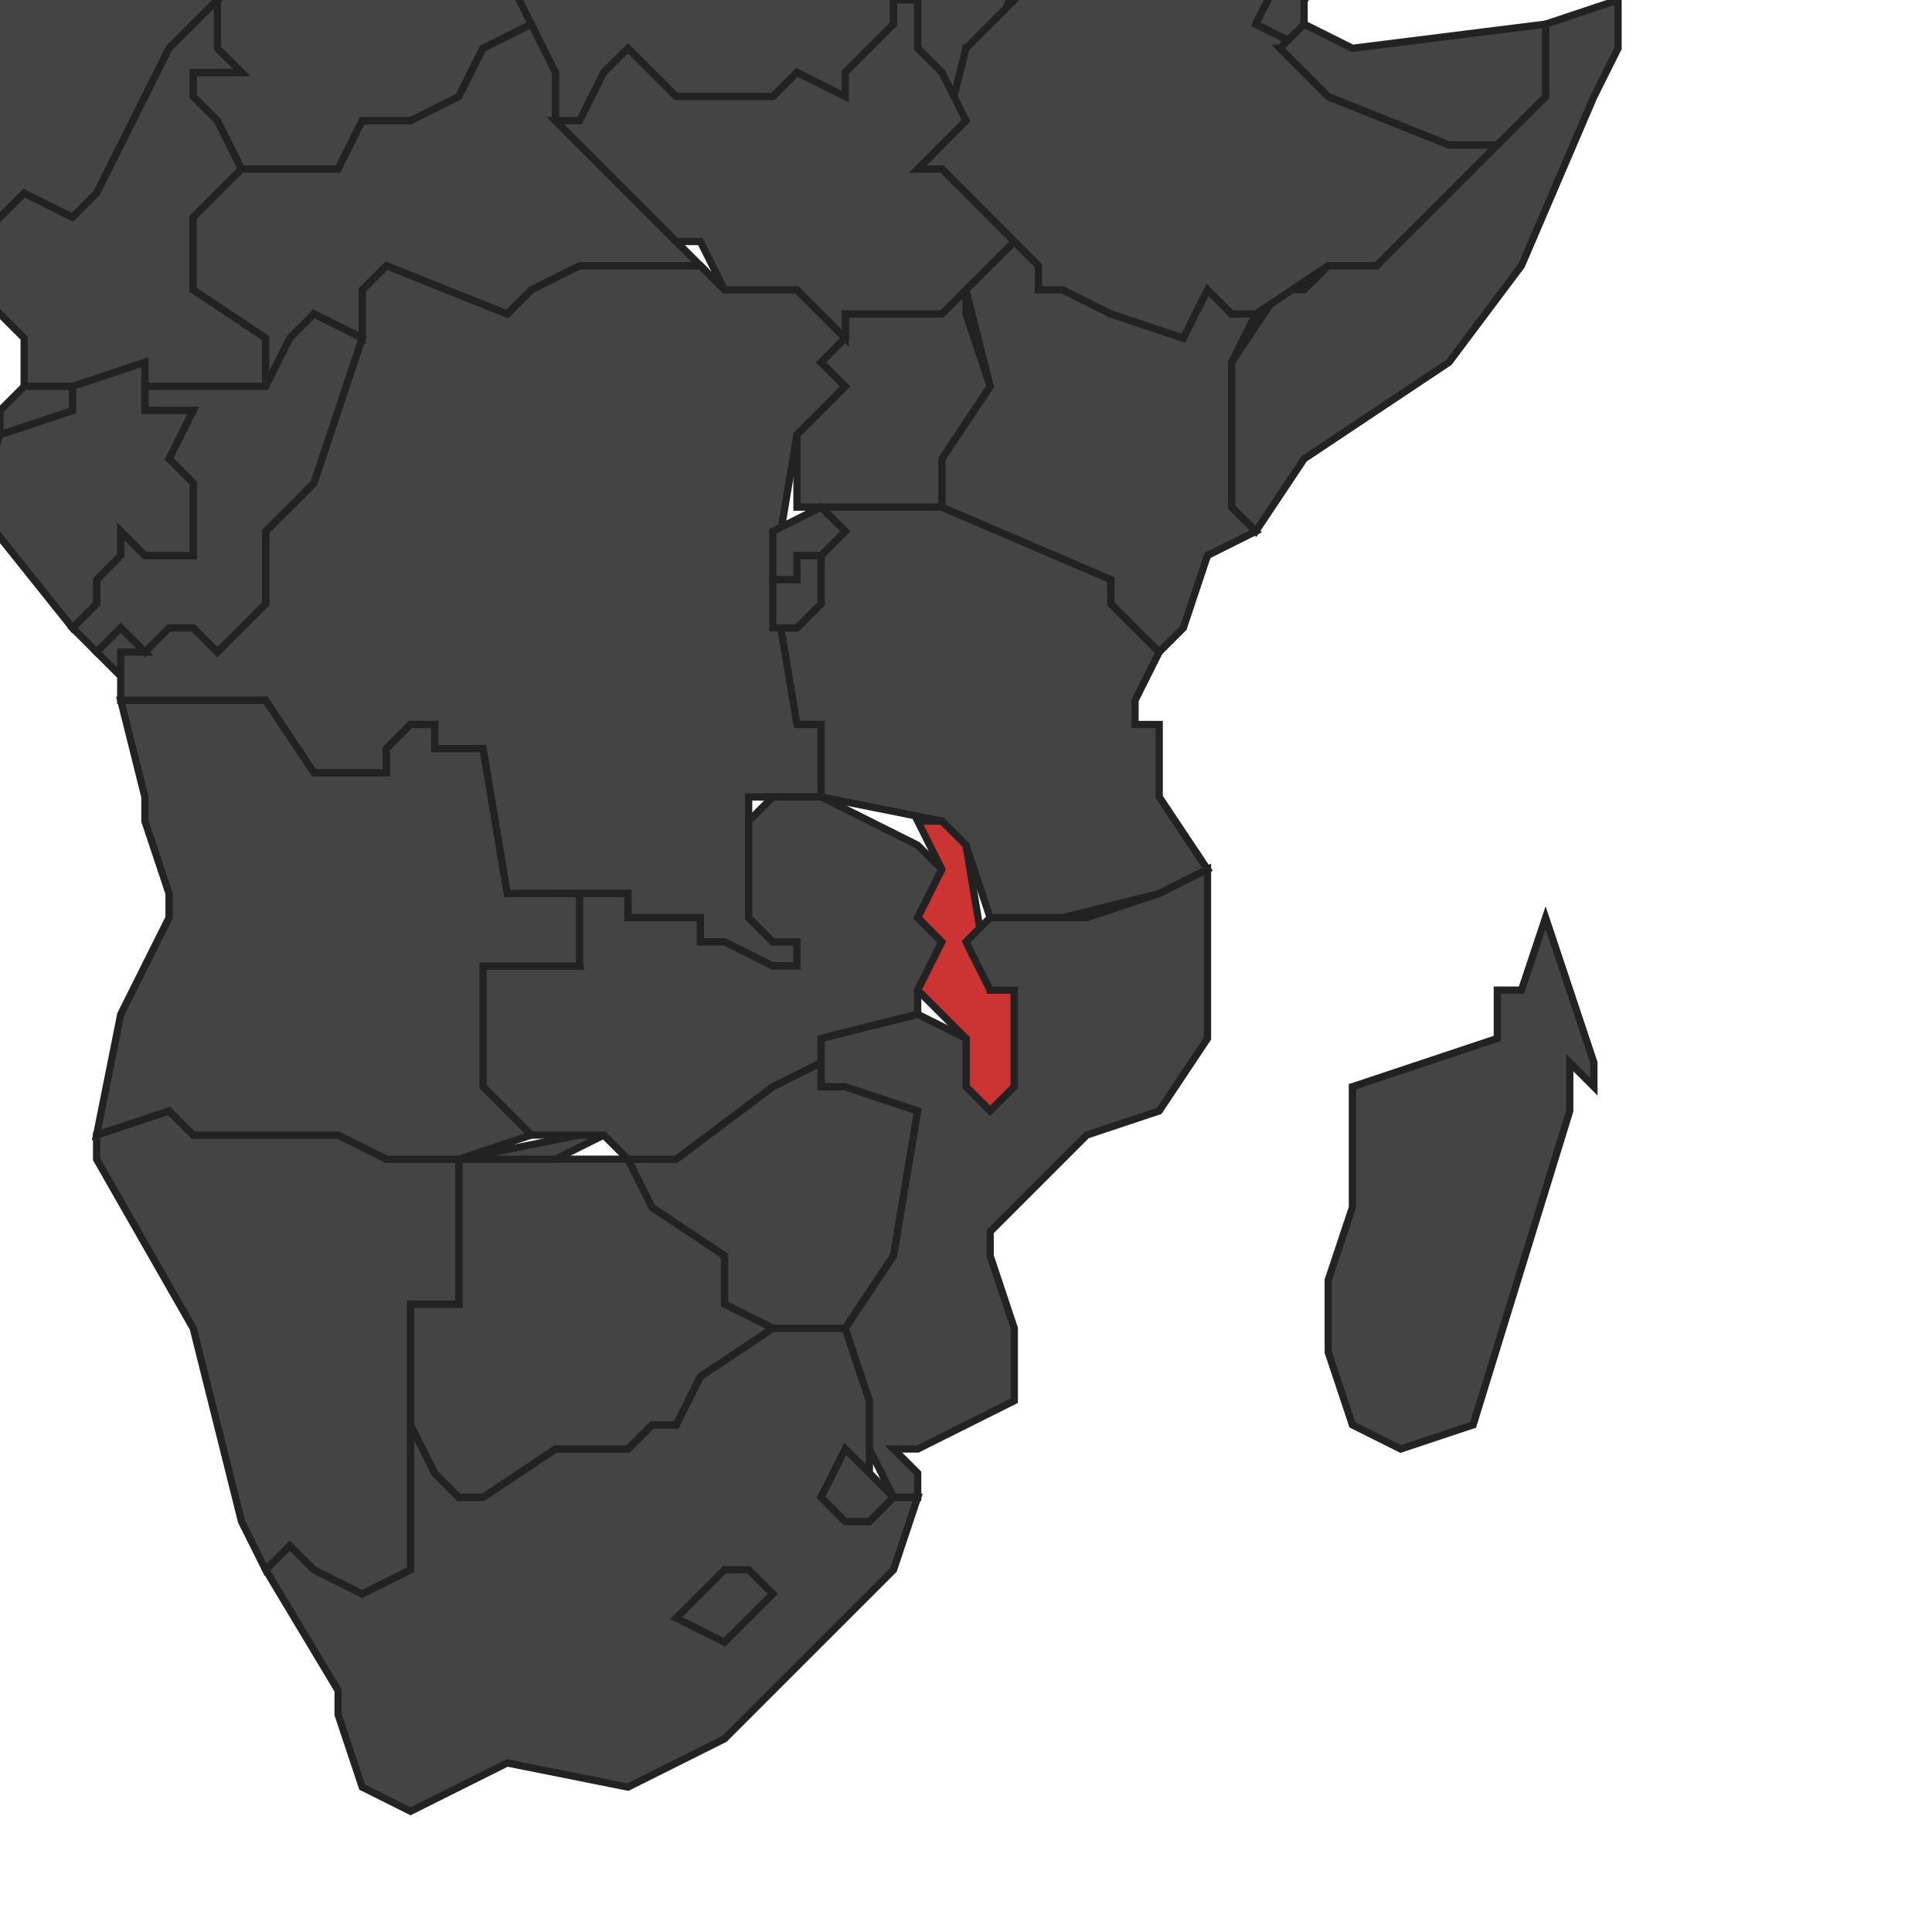
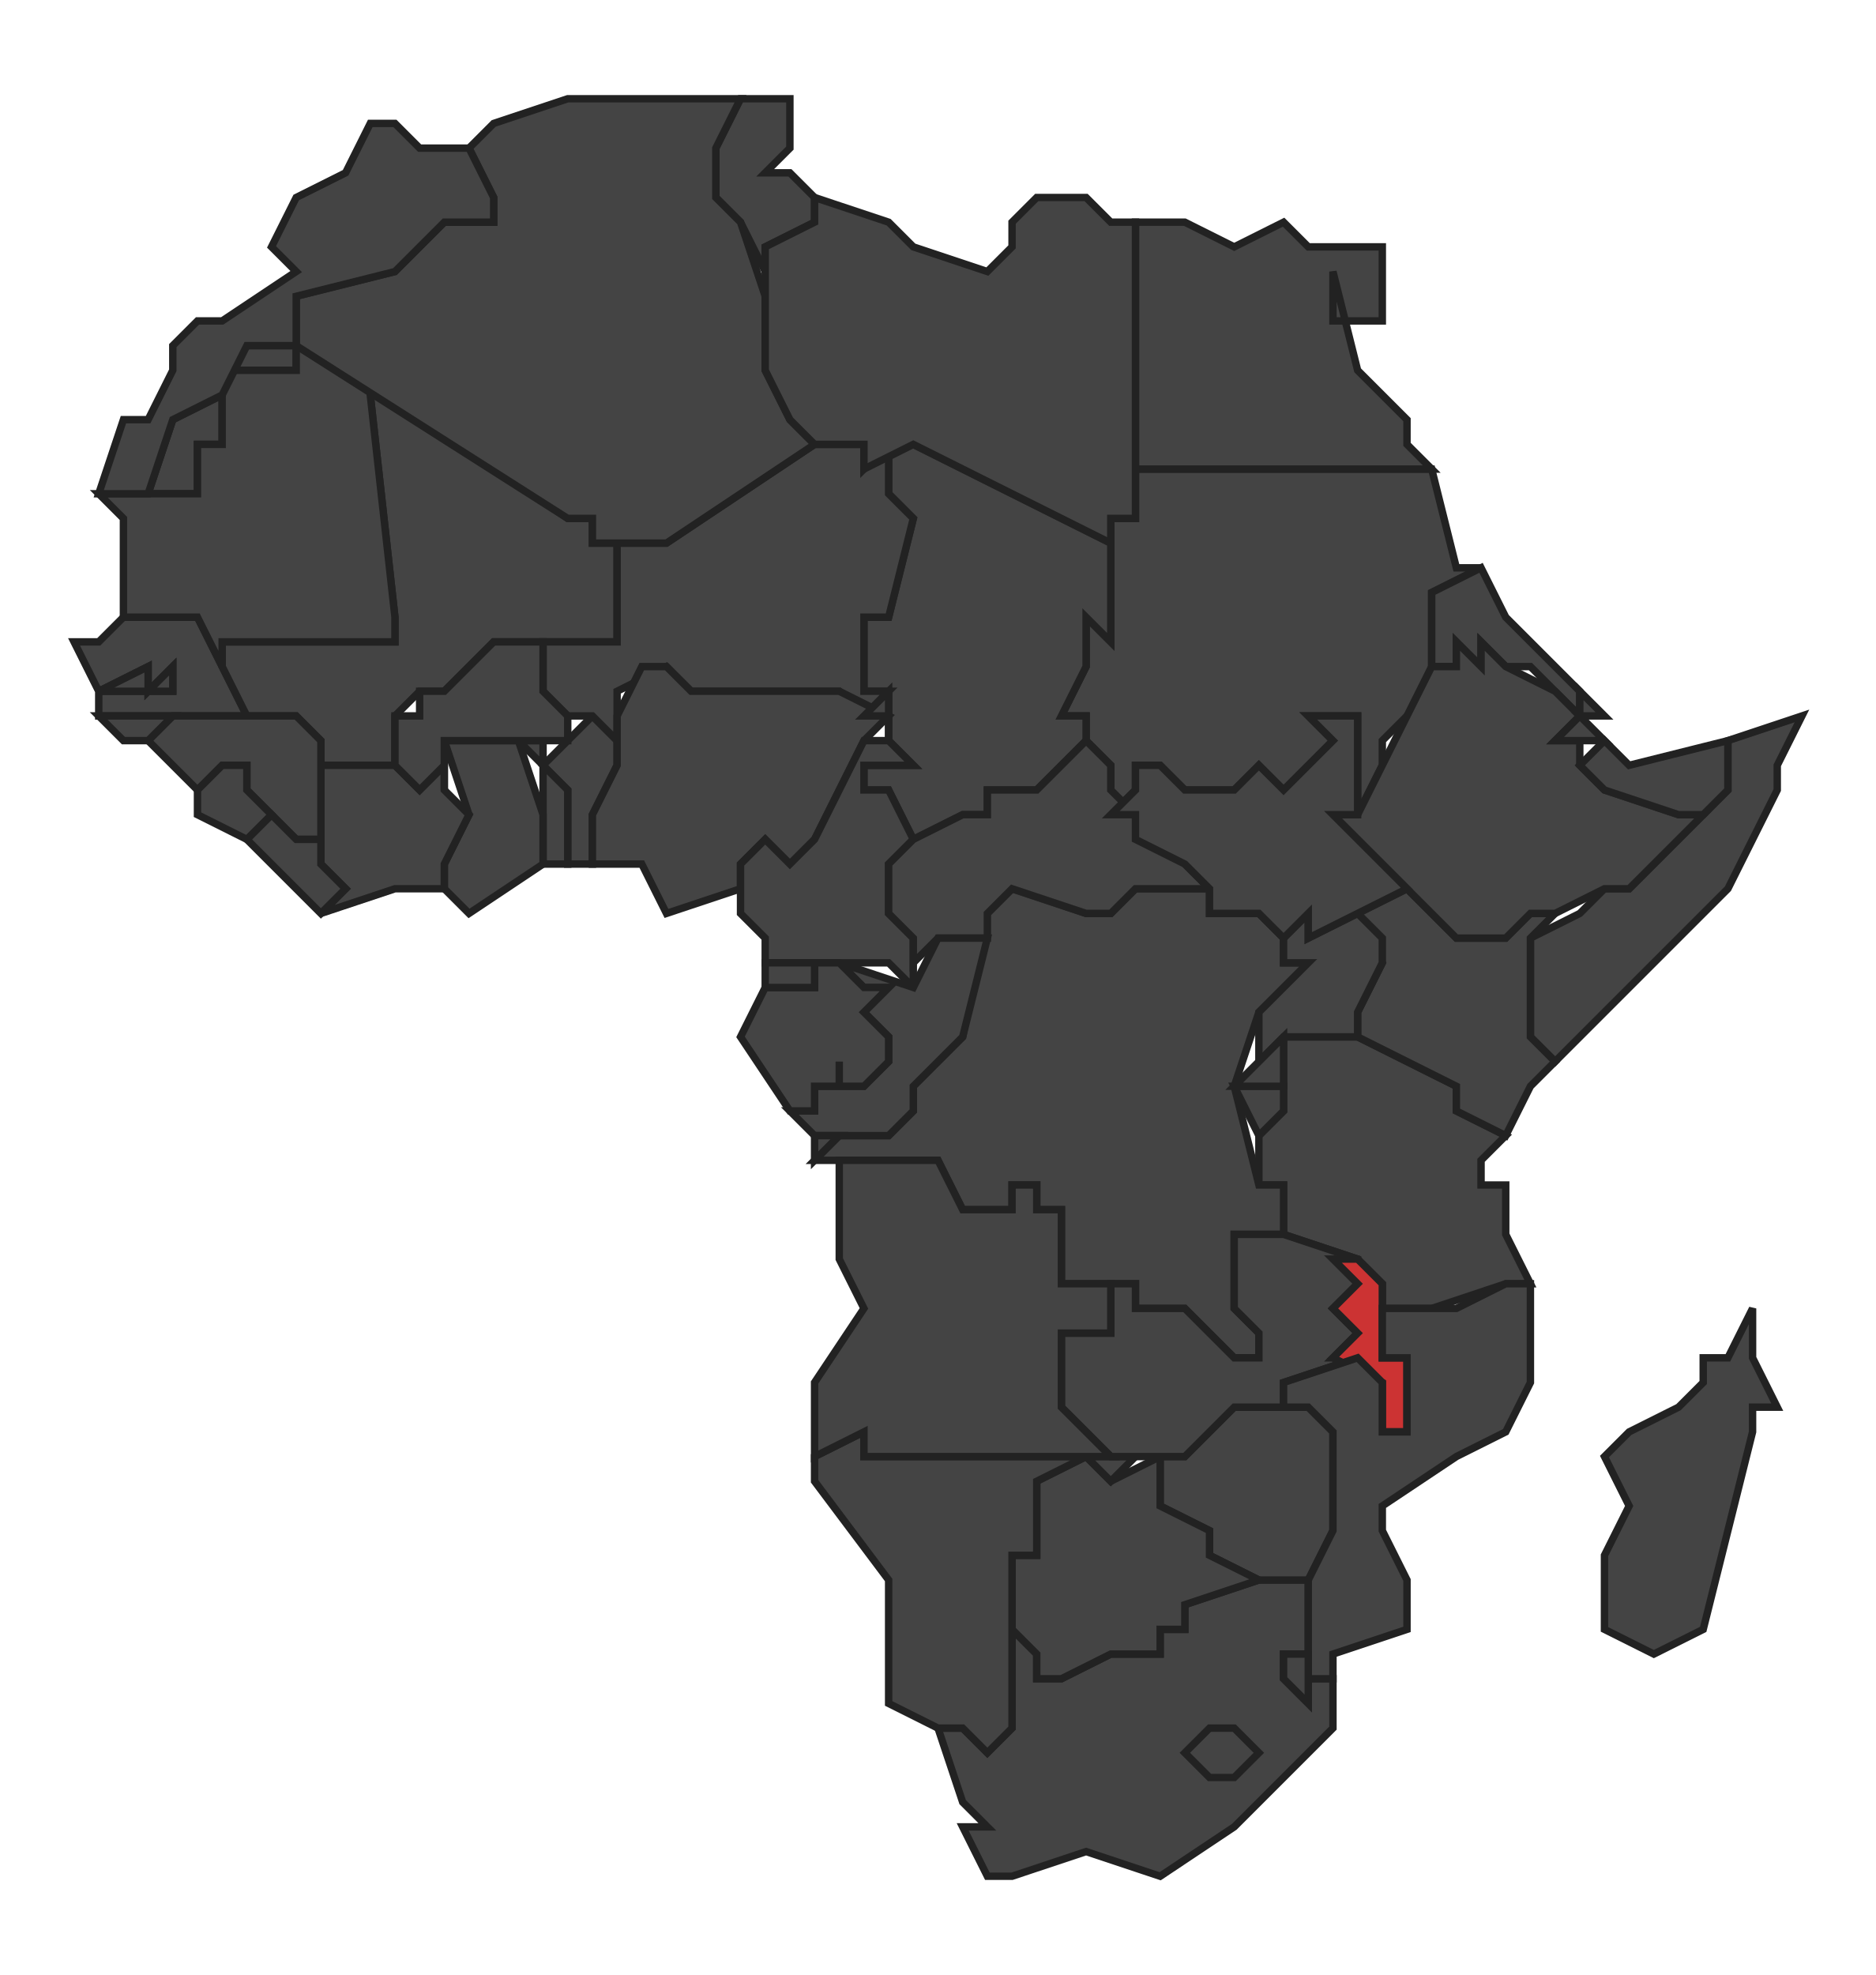
- <svg xmlns="http://www.w3.org/2000/svg" viewBox="0 0 80 80" width="80" height="80">
-   <path d="M39 21 L46 24 L46 25 L48 27 L47 29 L47 30 L48 30 L48 33 L50 36 L48 37 L44 38 L41 38 L40 35 L39 34 L34 33 L34 30 L33 30 L32 26 L33 26 L34 25 L34 23 L34 23 L35 22 L34 21 L39 21 Z" fill="#444444" stroke="#222222" stroke-width="0.3" />
-   <path d="M-29 -25 L-29 -22 L-34 -22 L-34 -18 L-35 -18 L-36 -17 L-36 -15 L-42 -15 L-42 -14 L-42 -15 L-38 -15 L-37 -19 L-35 -20 L-34 -23 L-34 -23 L-33 -24 L-29 -24 L-29 -25 Z" fill="#444444" stroke="#222222" stroke-width="0.3" />
-   <path d="M32 24 L33 30 L34 30 L34 33 L31 33 L31 34 L31 35 L31 38 L32 39 L33 39 L33 40 L32 40 L30 39 L29 39 L29 38 L28 38 L26 38 L26 37 L24 37 L24 37 L21 37 L20 31 L18 31 L18 30 L17 30 L16 31 L16 32 L13 32 L11 29 L5 29 L5 28 L5 27 L7 26 L8 26 L9 27 L11 25 L11 24 L11 22 L13 20 L15 12 L16 11 L21 13 L22 12 L22 12 L24 11 L25 11 L26 11 L29 11 L30 12 L31 12 L33 12 L35 14 L34 15 L35 16 L33 18 L32 24 Z" fill="#444444" stroke="#222222" stroke-width="0.3" />
-   <path d="M52 22 L51 21 L51 15 L53 12 L54 12 L55 11 L57 11 L64 4 L64 1 L67 -0 L67 2 L66 4 L63 11 L60 15 L54 19 L52 22 Z" fill="#444444" stroke="#222222" stroke-width="0.3" />
-   <path d="M48 27 L46 25 L46 24 L39 21 L39 19 L41 16 L40 12 L42 10 L43 11 L43 12 L43 12 L44 12 L46 13 L49 14 L50 12 L51 13 L52 13 L51 15 L51 21 L52 22 L50 23 L49 26 L48 27 Z" fill="#444444" stroke="#222222" stroke-width="0.3" />
-   <path d="M25 6 L23 5 L23 5 L23 3 L22 2 L21 -1 L20 -1 L21 -3 L21 -4 L22 -6 L23 -6 L23 -13 L25 -13 L25 -16 L44 -16 L45 -11 L47 -10 L44 -8 L43 -3 L41 2 L40 2 L40 5 L39 3 L38 2 L38 -0 L38 -0 L37 -0 L37 1 L35 3 L35 4 L33 3 L32 4 L28 4 L26 2 L25 3 L24 5 L23 5 L25 6 Z" fill="#444444" stroke="#222222" stroke-width="0.3" />
-   <path d="M23 -12 L23 -6 L22 -6 L21 -4 L21 -3 L20 -1 L21 -1 L22 1 L20 2 L19 4 L17 5 L15 5 L15 5 L14 7 L10 7 L10 7 L9 5 L8 4 L8 3 L10 3 L9 2 L9 -2 L8 -2 L8 -3 L7 -4 L8 -6 L10 -7 L11 -13 L9 -15 L9 -17 L11 -18 L23 -12 Z" fill="#444444" stroke="#222222" stroke-width="0.3" />
-   <path d="M11 65 L12 64 L13 65 L15 66 L17 65 L17 59 L18 61 L19 62 L20 62 L23 60 L24 60 L26 60 L27 59 L28 59 L29 57 L32 55 L35 55 L36 58 L36 61 L35 60 L34 62 L35 63 L36 63 L37 62 L38 62 L37 65 L30 72 L26 74 L21 73 L17 75 L15 74 L14 71 L14 71 L14 70 L11 65 Z" fill="#444444" stroke="#222222" stroke-width="0.3" />
-   <path d="M31 65 L32 66 L31 67 L30 68 L30 68 L28 67 L30 65 L31 65 Z" fill="#444444" stroke="#222222" stroke-width="0.3" />
-   <path d="M35 55 L32 55 L30 54 L30 52 L27 50 L26 48 L28 48 L32 45 L34 44 L34 45 L35 45 L38 46 L37 52 L35 55 Z" fill="#444444" stroke="#222222" stroke-width="0.3" />
-   <path d="M32 55 L29 57 L28 59 L27 59 L26 60 L24 60 L23 60 L20 62 L19 62 L18 61 L17 59 L17 54 L19 54 L19 48 L22 48 L23 48 L26 48 L27 50 L30 52 L30 54 L32 55 Z" fill="#444444" stroke="#222222" stroke-width="0.3" />
-   <path d="M17 54 L17 65 L15 66 L13 65 L12 64 L11 65 L10 63 L8 55 L4 48 L4 47 L7 46 L8 47 L14 47 L16 48 L19 48 L24 47 L25 47 L23 48 L22 48 L19 48 L19 54 L17 54 Z" fill="#444444" stroke="#222222" stroke-width="0.3" />
-   <path d="M-42 -3 L-43 -4 L-42 -5 L-41 -7 L-38 -7 L-36 -7 L-34 -4 L-33 -1 L-40 -1 L-42 -1 L-42 -2 L-37 -2 L-37 -3 L-38 -3 L-39 -3 L-42 -3 Z" fill="#444444" stroke="#222222" stroke-width="0.3" />
-   <path d="M-33 -0 L-34 -4 L-33 -5 L-32 -5 L-30 -6 L-24 -6 L-23 -7 L-25 -21 L-23 -21 L-12 -14 L-12 -13 L-10 -12 L-10 -11 L-8 -12 L-8 -8 L-9 -6 L-13 -5 L-13 -5 L-17 -5 L-20 -3 L-21 -2 L-23 0 L-23 3 L-24 3 L-25 2 L-26 3 L-28 3 L-28 2 L-29 2 L-28 1 L-29 -1 L-31 0 L-32 -0 L-33 -0 Z" fill="#444444" stroke="#222222" stroke-width="0.3" />
-   <path d="M-42 -14 L-42 -15 L-36 -15 L-36 -17 L-35 -18 L-34 -18 L-34 -22 L-29 -22 L-29 -25 L-23 -21 L-25 -21 L-23 -7 L-24 -6 L-30 -6 L-32 -5 L-33 -5 L-34 -4 L-36 -7 L-38 -7 L-41 -7 L-41 -7 L-41 -10 L-41 -13 L-42 -14 Z" fill="#444444" stroke="#222222" stroke-width="0.3" />
-   <path d="M-10 9 L-12 9 L-12 5 L-14 2 L-12 1 L-10 -0 L-9 0 L-9 2 L-9 3 L-10 6 L-10 9 Z" fill="#444444" stroke="#222222" stroke-width="0.3" />
-   <path d="M9 -17 L9 -15 L11 -13 L10 -7 L8 -6 L7 -4 L8 -3 L8 -2 L9 -2 L8 -1 L6 -3 L5 -2 L3 -2 L-0 -1 L-2 -2 L-4 -2 L-6 -3 L-8 -3 L-9 0 L-10 -0 L-11 0 L-11 -1 L-13 -1 L-14 -3 L-14 -5 L-9 -6 L-8 -8 L-8 -12 L-6 -12 L4 -18 L7 -18 L8 -17 L9 -17 Z" fill="#444444" stroke="#222222" stroke-width="0.3" />
-   <path d="M-10 9 L-10 6 L-9 3 L-9 -1 L-8 -3 L-6 -3 L-4 -2 L-2 -2 L-0 -1 L3 -2 L5 -2 L6 -3 L9 -0 L7 2 L4 8 L3 9 L1 8 L-0 9 L-1 12 L-5 12 L-8 9 L-10 9 Z" fill="#444444" stroke="#222222" stroke-width="0.3" />
-   <path d="M8 -1 L9 -0 L9 2 L10 3 L8 3 L8 4 L9 5 L10 7 L8 9 L8 12 L11 14 L11 16 L8 16 L1 16 L1 14 L-1 12 L-1 10 L-0 9 L1 8 L3 9 L4 8 L7 2 L8 1 L9 -0 L8 -1 L8 -1 Z" fill="#444444" stroke="#222222" stroke-width="0.3" />
-   <path d="M-13 2 L-14 2 L-12 5 L-12 9 L-13 10 L-14 8 L-14 6 L-14 3 L-15 2 L-15 2 L-13 2 Z" fill="#444444" stroke="#222222" stroke-width="0.3" />
-   <path d="M-15 2 L-14 6 L-14 8 L-13 10 L-18 12 L-19 11 L-20 9 L-19 6 L-20 2 L-15 2 Z" fill="#444444" stroke="#222222" stroke-width="0.3" />
-   <path d="M-28 3 L-26 3 L-25 2 L-24 3 L-23 3 L-22 4 L-20 3 L-19 4 L-19 6 L-20 9 L-19 11 L-22 11 L-27 12 L-27 10 L-29 9 L-28 6 L-27 5 L-28 3 L-28 3 Z" fill="#444444" stroke="#222222" stroke-width="0.3" />
-   <path d="M-37 -1 L-33 -1 L-33 -0 L-32 -0 L-31 0 L-29 -1 L-28 1 L-29 2 L-28 2 L-28 3 L-28 3 L-27 5 L-28 6 L-28 7 L-30 7 L-30 5 L-32 6 L-32 4 L-33 3 L-35 3 L-36 5 L-39 1 L-38 1 L-37 0 L-37 -1 Z" fill="#444444" stroke="#222222" stroke-width="0.3" />
-   <path d="M-42 -1 L-37 -1 L-37 0 L-38 1 L-39 1 L-41 1 L-42 -1 Z" fill="#444444" stroke="#222222" stroke-width="0.3" />
-   <path d="M-28 7 L-29 9 L-27 10 L-27 12 L-29 11 L-33 8 L-31 6 L-30 5 L-30 7 L-28 7 Z" fill="#444444" stroke="#222222" stroke-width="0.3" />
-   <path d="M-36 5 L-35 3 L-33 3 L-32 4 L-32 6 L-31 6 L-33 8 L-36 7 L-36 5 Z" fill="#444444" stroke="#222222" stroke-width="0.3" />
-   <path d="M-23 3 L-23 0 L-22 -1 L-22 -2 L-20 -3 L-17 -5 L-14 -5 L-14 -3 L-13 -1 L-11 -1 L-12 1 L-13 2 L-20 2 L-19 4 L-20 3 L-22 4 L-23 3 Z" fill="#444444" stroke="#222222" stroke-width="0.3" />
-   <path d="M29 11 L26 11 L25 11 L24 11 L22 12 L22 12 L21 13 L16 11 L15 12 L15 14 L13 13 L11 16 L11 14 L8 12 L8 10 L8 9 L10 7 L14 7 L15 5 L15 5 L17 5 L19 4 L20 2 L22 1 L23 3 L23 5 L25 7 L28 10 L29 11 Z" fill="#444444" stroke="#222222" stroke-width="0.3" />
-   <path d="M15 14 L13 20 L11 22 L11 24 L11 25 L9 27 L8 26 L7 26 L6 27 L5 26 L4 27 L3 26 L4 25 L4 24 L5 23 L5 22 L6 23 L8 23 L8 21 L8 20 L7 19 L8 17 L6 17 L6 16 L11 16 L12 14 L13 13 L15 14 Z" fill="#444444" stroke="#222222" stroke-width="0.3" />
-   <path d="M3 16 L6 15 L6 17 L8 17 L7 19 L8 20 L8 21 L8 23 L6 23 L5 22 L5 23 L4 24 L4 25 L3 26 L-1 21 L0 18 L3 17 L3 16 Z" fill="#444444" stroke="#222222" stroke-width="0.3" />
-   <path d="M1 16 L3 16 L3 17 L0 18 L0 17 L1 16 Z" fill="#444444" stroke="#222222" stroke-width="0.3" />
-   <path d="M34 33 L38 35 L39 36 L38 38 L39 39 L38 41 L38 42 L34 43 L34 44 L32 45 L28 48 L26 48 L25 47 L22 47 L20 45 L20 40 L24 40 L23 37 L24 37 L24 37 L26 37 L26 38 L28 38 L29 38 L29 39 L30 39 L32 40 L33 40 L33 39 L32 39 L31 38 L31 35 L31 34 L32 33 L34 33 Z" fill="#444444" stroke="#222222" stroke-width="0.3" />
-   <path d="M38 34 L39 34 L40 35 L41 41 L42 41 L42 43 L42 45 L42 45 L41 46 L40 45 L40 43 L38 41 L39 39 L38 38 L39 36 L38 34 Z" fill="#cc3333" stroke="#222222" stroke-width="0.3" />
-   <path d="M41 38 L45 38 L48 37 L50 36 L50 43 L48 46 L45 47 L41 51 L41 52 L42 55 L42 58 L38 60 L37 60 L38 61 L38 62 L37 62 L36 60 L36 58 L35 55 L37 52 L38 46 L35 45 L34 45 L34 43 L38 42 L40 43 L40 45 L41 46 L42 45 L42 45 L42 43 L42 41 L41 41 L40 39 L41 38 Z" fill="#444444" stroke="#222222" stroke-width="0.3" />
-   <path d="M37 62 L36 63 L35 63 L34 62 L35 60 L36 61 L37 62 Z" fill="#444444" stroke="#222222" stroke-width="0.3" />
-   <path d="M6 27 L5 27 L5 28 L4 27 L5 26 L6 27 Z M5 29 L11 29 L13 32 L16 32 L16 31 L17 30 L18 30 L18 31 L20 31 L21 37 L23 37 L23 37 L24 37 L24 40 L20 40 L20 45 L22 47 L19 48 L16 48 L14 47 L8 47 L7 46 L4 47 L5 42 L7 38 L7 37 L6 34 L6 33 L5 29 Z" fill="#444444" stroke="#222222" stroke-width="0.3" />
-   <path d="M34 23 L34 25 L33 26 L32 26 L32 24 L33 24 L33 23 L34 23 Z" fill="#444444" stroke="#222222" stroke-width="0.3" />
-   <path d="M64 38 L65 41 L66 44 L66 45 L65 44 L65 44 L65 46 L61 59 L58 60 L56 59 L55 56 L55 53 L55 53 L56 50 L56 47 L56 45 L59 44 L62 43 L62 42 L62 41 L63 41 L64 38 Z" fill="#444444" stroke="#222222" stroke-width="0.3" />
-   <path d="M-42 -3 L-39 -3 L-38 -3 L-37 -3 L-37 -2 L-42 -2 L-42 -3 Z" fill="#444444" stroke="#222222" stroke-width="0.3" />
-   <path d="M0 -29 L-0 -32 L-3 -34 L-3 -35 L-2 -36 L-1 -40 L0 -41 L2 -40 L1 -40 L3 -40 L2 -39 L2 -38 L3 -38 L2 -37 L1 -36 L2 -35 L3 -35 L4 -34 L3 -33 L1 -31 L1 -30 L0 -29 Z" fill="#444444" stroke="#222222" stroke-width="0.3" />
-   <path d="M-29 -25 L-29 -27 L-23 -29 L-23 -30 L-21 -30 L-21 -31 L-17 -32 L-17 -33 L-18 -37 L-17 -38 L-12 -39 L-6 -40 L-5 -40 L-1 -40 L-2 -36 L-3 -35 L-3 -34 L-0 -32 L1 -28 L1 -23 L0 -23 L2 -20 L2 -20 L4 -18 L-6 -12 L-10 -11 L-10 -12 L-12 -13 L-12 -14 L-29 -25 Z" fill="#444444" stroke="#222222" stroke-width="0.3" />
-   <path d="M44 -4 L44 -8 L47 -10 L48 -6 L54 -1 L53 -1 L51 -3 L49 -4 L48 -4 L47 -4 L46 -5 L45 -4 L44 -4 Z" fill="#444444" stroke="#222222" stroke-width="0.3" />
-   <path d="M-18 -37 L-17 -33 L-17 -32 L-21 -31 L-21 -30 L-23 -30 L-23 -29 L-29 -27 L-29 -24 L-33 -24 L-35 -20 L-37 -19 L-38 -15 L-42 -15 L-40 -19 L-39 -20 L-38 -23 L-37 -23 L-35 -26 L-34 -26 L-30 -29 L-31 -31 L-30 -33 L-29 -34 L-26 -35 L-24 -38 L-23 -38 L-22 -37 L-18 -37 Z" fill="#444444" stroke="#222222" stroke-width="0.3" />
-   <path d="M44 -16 L25 -16 L25 -28 L25 -29 L25 -31 L25 -31 L28 -31 L31 -30 L35 -31 L36 -31 L36 -30 L37 -31 L39 -30 L40 -31 L41 -28 L40 -25 L40 -25 L38 -26 L37 -28 L40 -23 L42 -19 L42 -18 L44 -16 Z" fill="#444444" stroke="#222222" stroke-width="0.3" />
-   <path d="M25 -28 L25 -13 L23 -13 L23 -12 L11 -18 L8 -17 L7 -18 L4 -18 L2 -20 L2 -20 L0 -23 L1 -23 L1 -27 L0 -29 L1 -30 L1 -31 L3 -33 L4 -34 L10 -32 L10 -31 L16 -29 L17 -30 L17 -32 L19 -33 L22 -33 L22 -32 L25 -32 L25 -31 L25 -31 L25 -29 L25 -28 Z" fill="#444444" stroke="#222222" stroke-width="0.3" />
-   <path d="M62 6 L57 11 L55 11 L52 13 L51 13 L50 12 L49 14 L46 13 L44 12 L43 12 L43 12 L43 11 L42 10 L41 9 L39 7 L38 7 L39 6 L39 6 L40 2 L43 -1 L44 -4 L45 -4 L46 -5 L47 -4 L48 -4 L49 -4 L52 -2 L53 -1 L52 1 L52 1 L54 2 L53 2 L55 4 L60 6 L62 6 Z" fill="#444444" stroke="#222222" stroke-width="0.3" />
-   <path d="M53 -1 L54 -1 L55 -1 L54 -0 L54 0 L54 1 L54 2 L52 1 L52 1 L53 -1 Z" fill="#444444" stroke="#222222" stroke-width="0.3" />
-   <path d="M64 1 L64 4 L62 6 L60 6 L55 4 L53 2 L54 1 L56 2 L64 1 Z" fill="#444444" stroke="#222222" stroke-width="0.3" />
-   <path d="M39 21 L34 21 L33 21 L33 18 L35 16 L34 15 L35 14 L35 13 L36 13 L39 13 L40 12 L40 13 L41 16 L39 19 L39 21 Z" fill="#444444" stroke="#222222" stroke-width="0.3" />
-   <path d="M34 21 L35 22 L34 23 L33 23 L33 24 L32 24 L32 22 L34 21 Z" fill="#444444" stroke="#222222" stroke-width="0.3" />
-   <path d="M35 14 L33 12 L30 12 L29 10 L28 10 L27 9 L25 7 L25 7 L23 5 L24 5 L25 3 L26 2 L28 4 L32 4 L33 3 L35 4 L35 3 L37 1 L37 -0 L38 -0 L38 2 L39 3 L40 5 L39 6 L39 6 L38 7 L39 7 L40 8 L42 10 L39 13 L36 13 L35 13 L35 14 Z" fill="#444444" stroke="#222222" stroke-width="0.3" />
+ <svg xmlns="http://www.w3.org/2000/svg" viewBox="0 0 76 80" width="76" height="80">
+   <path d="M55 42 L59 44 L59 45 L61 46 L60 47 L60 48 L61 48 L61 50 L62 52 L61 52 L58 53 L56 53 L56 52 L55 51 L52 50 L52 48 L51 48 L51 46 L51 46 L52 45 L52 44 L52 44 L52 43 L52 42 L55 42 Z" fill="#444444" stroke="#222222" stroke-width="0.3" />
+   <path d="M12 13 L12 15 L9 15 L9 18 L8 18 L8 18 L8 20 L4 20 L4 20 L4 20 L6 20 L7 17 L9 16 L9 15 L9 15 L10 14 L12 14 L12 13 Z" fill="#444444" stroke="#222222" stroke-width="0.3" />
+   <path d="M50 44 L51 48 L52 48 L52 50 L50 50 L50 51 L50 51 L50 53 L51 54 L51 54 L51 55 L50 55 L49 54 L49 54 L48 53 L48 53 L47 53 L47 53 L46 53 L46 52 L43 52 L43 49 L42 49 L42 48 L41 48 L41 49 L40 49 L39 49 L38 47 L34 47 L33 47 L34 46 L35 46 L35 46 L36 46 L37 45 L37 44 L38 43 L39 42 L40 37 L41 36 L44 37 L44 37 L45 37 L46 36 L46 36 L47 36 L49 36 L49 37 L50 37 L51 37 L52 38 L52 39 L53 39 L51 41 L50 44 Z" fill="#444444" stroke="#222222" stroke-width="0.3" />
+   <path d="M63 43 L62 42 L62 38 L64 37 L64 37 L65 36 L66 36 L70 32 L70 30 L73 29 L72 31 L72 32 L70 36 L68 38 L65 41 L63 43 Z" fill="#444444" stroke="#222222" stroke-width="0.3" />
+   <path d="M61 46 L59 45 L59 44 L55 42 L55 41 L56 39 L55 37 L57 36 L57 36 L57 36 L58 37 L58 37 L59 38 L61 38 L62 37 L63 37 L63 37 L62 38 L62 42 L63 43 L62 44 L61 46 L61 46 Z" fill="#444444" stroke="#222222" stroke-width="0.3" />
+   <path d="M46 33 L45 33 L45 32 L45 31 L44 30 L44 29 L43 29 L44 27 L44 27 L44 25 L45 26 L45 21 L46 21 L46 19 L58 19 L59 23 L60 23 L58 24 L58 28 L56 30 L56 31 L55 33 L55 31 L55 30 L55 29 L54 29 L53 29 L54 30 L53 31 L52 32 L51 31 L50 32 L48 32 L47 31 L46 31 L46 32 L45 33 L46 33 Z" fill="#444444" stroke="#222222" stroke-width="0.3" />
+   <path d="M45 22 L45 26 L44 25 L44 27 L44 27 L43 29 L44 29 L44 30 L43 31 L42 32 L41 32 L40 32 L40 33 L39 33 L37 34 L37 34 L36 32 L35 32 L35 31 L37 31 L36 30 L36 28 L35 28 L35 27 L35 27 L35 25 L36 25 L37 21 L36 20 L36 18 L37 18 L45 22 Z" fill="#444444" stroke="#222222" stroke-width="0.3" />
+   <path d="M38 70 L38 70 L39 70 L40 71 L41 70 L41 66 L42 67 L42 68 L43 68 L45 67 L46 67 L47 67 L47 66 L48 66 L48 65 L51 64 L53 64 L53 66 L53 67 L52 67 L52 68 L53 69 L53 69 L53 68 L54 68 L54 70 L50 74 L47 76 L44 75 L41 76 L40 76 L39 74 L40 74 L39 73 L38 70 Z" fill="#444444" stroke="#222222" stroke-width="0.3" />
+   <path d="M50 70 L51 71 L50 72 L49 72 L49 72 L48 71 L49 70 L50 70 Z" fill="#444444" stroke="#222222" stroke-width="0.3" />
+   <path d="M53 64 L51 64 L49 63 L49 62 L47 61 L47 59 L48 59 L50 57 L52 57 L52 57 L53 57 L54 58 L54 62 L53 64 Z" fill="#444444" stroke="#222222" stroke-width="0.3" />
+   <path d="M51 64 L48 65 L48 66 L47 66 L47 67 L46 67 L45 67 L43 68 L42 68 L42 67 L41 66 L41 63 L42 63 L42 60 L44 59 L45 60 L47 59 L47 61 L49 62 L49 63 L51 64 Z" fill="#444444" stroke="#222222" stroke-width="0.3" />
+   <path d="M41 63 L41 70 L40 71 L39 70 L38 70 L38 70 L36 69 L36 64 L33 60 L33 59 L35 58 L35 59 L40 59 L40 59 L43 59 L45 59 L46 59 L45 60 L44 59 L42 60 L42 63 L41 63 Z" fill="#444444" stroke="#222222" stroke-width="0.3" />
+   <path d="M4 28 L3 26 L4 26 L5 25 L7 25 L8 25 L9 27 L10 29 L6 29 L4 29 L4 28 L7 28 L7 27 L6 28 L6 27 L4 28 Z" fill="#444444" stroke="#222222" stroke-width="0.3" />
+   <path d="M10 29 L9 27 L9 26 L10 26 L12 26 L16 26 L16 25 L15 16 L16 16 L23 21 L23 21 L24 21 L24 22 L25 22 L25 24 L25 26 L23 26 L22 26 L20 26 L18 28 L17 28 L16 29 L16 31 L15 31 L15 31 L14 31 L13 31 L13 30 L13 30 L13 30 L12 29 L11 29 L10 29 L10 29 Z" fill="#444444" stroke="#222222" stroke-width="0.3" />
+   <path d="M4 20 L4 20 L8 20 L8 18 L8 18 L9 18 L9 15 L12 15 L12 14 L16 16 L15 16 L16 25 L16 26 L12 26 L10 26 L9 26 L9 27 L8 25 L7 25 L5 25 L5 25 L5 23 L5 21 L4 20 Z" fill="#444444" stroke="#222222" stroke-width="0.3" />
+   <path d="M24 35 L23 35 L23 32 L22 31 L23 30 L24 29 L25 30 L25 30 L25 31 L24 33 L24 35 Z" fill="#444444" stroke="#222222" stroke-width="0.3" />
+   <path d="M36 18 L36 20 L37 21 L36 25 L35 25 L35 27 L35 27 L35 28 L36 28 L35 29 L34 28 L34 28 L32 28 L30 28 L29 28 L28 28 L27 27 L25 28 L25 30 L24 29 L23 29 L23 29 L22 28 L22 27 L22 26 L25 26 L25 24 L25 22 L27 22 L33 18 L35 18 L35 19 L36 18 Z" fill="#444444" stroke="#222222" stroke-width="0.3" />
+   <path d="M24 35 L24 33 L25 31 L25 29 L26 27 L27 27 L28 28 L29 28 L30 28 L32 28 L34 28 L34 28 L36 29 L35 30 L33 34 L32 35 L31 34 L30 35 L30 36 L27 37 L26 35 L24 35 Z" fill="#444444" stroke="#222222" stroke-width="0.3" />
+   <path d="M36 28 L36 29 L36 30 L37 31 L35 31 L35 32 L36 32 L37 34 L36 35 L36 37 L37 38 L37 40 L36 39 L31 39 L31 38 L30 37 L30 36 L30 35 L31 34 L32 35 L33 34 L35 30 L36 30 L36 29 L35 29 L36 28 Z" fill="#444444" stroke="#222222" stroke-width="0.3" />
+   <path d="M22 30 L22 31 L23 32 L23 35 L22 35 L22 34 L22 33 L22 31 L21 30 L21 30 L22 30 Z" fill="#444444" stroke="#222222" stroke-width="0.3" />
+   <path d="M21 30 L22 33 L22 34 L22 35 L19 37 L18 36 L18 35 L19 33 L18 30 L21 30 Z" fill="#444444" stroke="#222222" stroke-width="0.3" />
+   <path d="M13 31 L14 31 L15 31 L15 31 L16 31 L17 32 L18 31 L18 32 L19 33 L18 35 L18 36 L16 36 L13 37 L14 36 L13 35 L13 33 L13 33 L13 31 L13 31 Z" fill="#444444" stroke="#222222" stroke-width="0.3" />
+   <path d="M7 29 L10 29 L10 29 L10 29 L11 29 L12 29 L13 30 L13 30 L13 30 L13 31 L13 31 L13 33 L13 33 L13 34 L12 34 L11 33 L11 33 L10 32 L10 31 L9 31 L8 32 L6 30 L6 30 L7 29 L7 29 Z" fill="#444444" stroke="#222222" stroke-width="0.3" />
+   <path d="M4 29 L7 29 L7 29 L6 30 L6 30 L5 30 L4 29 Z" fill="#444444" stroke="#222222" stroke-width="0.3" />
+   <path d="M13 34 L13 35 L14 36 L13 37 L12 36 L10 34 L11 33 L11 33 L12 34 L13 34 Z" fill="#444444" stroke="#222222" stroke-width="0.3" />
+   <path d="M8 32 L9 31 L10 31 L10 32 L11 33 L11 33 L10 34 L8 33 L8 32 Z" fill="#444444" stroke="#222222" stroke-width="0.3" />
+   <path d="M16 31 L16 29 L17 29 L17 28 L18 28 L20 26 L22 26 L22 27 L22 28 L23 29 L23 30 L22 30 L18 30 L18 32 L18 31 L17 32 L16 31 Z" fill="#444444" stroke="#222222" stroke-width="0.3" />
+   <path d="M49 36 L47 36 L46 36 L46 36 L45 37 L44 37 L44 37 L41 36 L40 37 L40 38 L38 38 L37 39 L37 38 L36 37 L36 36 L36 35 L37 34 L39 33 L40 33 L40 32 L41 32 L42 32 L43 31 L44 30 L45 31 L45 32 L46 33 L48 35 L49 36 Z" fill="#444444" stroke="#222222" stroke-width="0.3" />
+   <path d="M40 38 L39 42 L38 43 L37 44 L37 45 L36 46 L35 46 L35 46 L34 46 L34 46 L33 46 L32 45 L33 45 L33 44 L34 44 L34 43 L34 44 L35 44 L36 43 L36 42 L35 41 L36 40 L35 40 L34 39 L37 40 L38 38 L38 38 L40 38 Z" fill="#444444" stroke="#222222" stroke-width="0.3" />
+   <path d="M33 39 L34 39 L35 40 L36 40 L35 41 L36 42 L36 43 L35 44 L34 44 L34 43 L34 44 L33 44 L33 45 L32 45 L30 42 L31 40 L33 40 L33 39 Z" fill="#444444" stroke="#222222" stroke-width="0.3" />
+   <path d="M31 39 L33 39 L33 40 L31 40 L31 40 L31 39 Z" fill="#444444" stroke="#222222" stroke-width="0.3" />
+   <path d="M52 50 L55 51 L55 52 L54 53 L55 54 L54 55 L55 55 L52 56 L52 57 L50 57 L48 59 L47 59 L46 59 L45 59 L43 57 L43 54 L45 54 L45 52 L46 52 L46 53 L47 53 L47 53 L48 53 L48 53 L49 54 L49 54 L50 55 L51 55 L51 54 L51 54 L50 53 L50 51 L50 51 L50 50 L52 50 Z" fill="#444444" stroke="#222222" stroke-width="0.3" />
+   <path d="M54 51 L55 51 L56 52 L56 55 L57 55 L57 56 L57 57 L57 58 L56 58 L56 58 L56 56 L54 55 L55 54 L54 53 L55 52 L54 51 Z" fill="#cc3333" stroke="#222222" stroke-width="0.3" />
+   <path d="M56 53 L59 53 L61 52 L62 52 L62 56 L61 58 L59 59 L56 61 L56 62 L57 64 L57 66 L54 67 L54 67 L54 68 L54 68 L53 68 L53 67 L53 66 L53 64 L54 62 L54 58 L53 57 L52 57 L52 56 L55 55 L56 56 L56 58 L56 58 L57 58 L57 57 L57 56 L57 55 L56 55 L56 54 L56 53 Z" fill="#444444" stroke="#222222" stroke-width="0.3" />
+   <path d="M53 68 L53 69 L53 69 L52 68 L52 67 L53 67 L53 68 Z" fill="#444444" stroke="#222222" stroke-width="0.3" />
+   <path d="M34 46 L34 46 L33 47 L33 46 L34 46 L34 46 Z M34 47 L38 47 L39 49 L40 49 L41 49 L41 48 L42 48 L42 49 L43 49 L43 52 L45 52 L45 52 L45 53 L45 54 L43 54 L43 57 L45 59 L43 59 L40 59 L40 59 L35 59 L35 58 L33 59 L33 56 L35 53 L35 53 L34 51 L34 50 L34 47 Z" fill="#444444" stroke="#222222" stroke-width="0.3" />
+   <path d="M52 44 L52 45 L51 46 L51 46 L50 44 L51 44 L51 44 L52 44 Z" fill="#444444" stroke="#222222" stroke-width="0.3" />
+   <path d="M71 53 L71 55 L72 57 L72 57 L71 57 L71 57 L71 58 L69 66 L67 67 L65 66 L65 64 L65 63 L65 63 L66 61 L65 59 L66 58 L68 57 L69 56 L69 55 L69 55 L70 55 L71 53 Z" fill="#444444" stroke="#222222" stroke-width="0.3" />
+   <path d="M4 28 L6 27 L6 28 L7 27 L7 28 L4 28 L4 28 Z" fill="#444444" stroke="#222222" stroke-width="0.3" />
+   <path d="M31 11 L30 9 L29 8 L29 7 L29 6 L30 4 L31 4 L31 4 L31 4 L32 4 L32 5 L32 5 L32 5 L32 6 L31 7 L32 7 L32 7 L33 8 L33 9 L31 10 L31 11 L31 11 Z" fill="#444444" stroke="#222222" stroke-width="0.3" />
+   <path d="M12 14 L12 12 L16 11 L16 11 L17 10 L18 9 L20 9 L20 8 L19 6 L20 5 L23 4 L27 4 L27 4 L30 4 L29 6 L29 7 L29 8 L30 9 L31 12 L31 15 L31 15 L32 17 L32 17 L33 18 L27 22 L24 22 L24 21 L23 21 L23 21 L12 14 Z" fill="#444444" stroke="#222222" stroke-width="0.3" />
+   <path d="M58 27 L58 24 L60 23 L61 25 L64 28 L64 29 L62 27 L61 27 L60 26 L60 27 L59 26 L59 27 L58 27 Z" fill="#444444" stroke="#222222" stroke-width="0.3" />
+   <path d="M19 6 L20 8 L20 9 L18 9 L17 10 L16 11 L16 11 L12 12 L12 14 L10 14 L9 16 L7 17 L6 20 L4 20 L5 17 L6 17 L7 15 L7 14 L8 13 L9 13 L12 11 L11 10 L12 8 L12 8 L14 7 L15 5 L16 5 L17 6 L19 6 Z" fill="#444444" stroke="#222222" stroke-width="0.3" />
+   <path d="M58 19 L46 19 L46 12 L46 11 L46 10 L46 9 L48 9 L50 10 L52 9 L53 10 L53 10 L54 10 L55 10 L56 10 L56 12 L56 13 L55 13 L54 13 L54 11 L55 15 L57 17 L57 18 L58 19 Z" fill="#444444" stroke="#222222" stroke-width="0.3" />
+   <path d="M46 12 L46 21 L45 21 L45 22 L37 18 L35 19 L35 18 L33 18 L32 17 L32 17 L31 15 L31 15 L31 12 L31 11 L31 11 L31 10 L33 9 L33 8 L36 9 L37 10 L40 11 L41 10 L41 9 L42 8 L44 8 L45 9 L46 9 L46 9 L46 10 L46 11 L46 12 Z" fill="#444444" stroke="#222222" stroke-width="0.3" />
+   <path d="M69 33 L66 36 L65 36 L63 37 L63 37 L62 37 L61 38 L59 38 L58 37 L58 37 L57 36 L57 36 L57 36 L56 35 L55 34 L54 33 L55 33 L55 33 L56 31 L57 29 L58 27 L59 27 L59 26 L60 27 L60 26 L61 27 L63 28 L64 29 L63 30 L63 30 L64 30 L64 31 L65 32 L68 33 L69 33 Z" fill="#444444" stroke="#222222" stroke-width="0.3" />
+   <path d="M64 29 L64 28 L65 29 L65 29 L64 29 L65 30 L64 30 L63 30 L63 30 L64 29 Z" fill="#444444" stroke="#222222" stroke-width="0.3" />
+   <path d="M70 30 L70 32 L69 33 L68 33 L65 32 L64 31 L65 30 L66 31 L70 30 Z" fill="#444444" stroke="#222222" stroke-width="0.3" />
+   <path d="M55 42 L52 42 L51 43 L51 41 L53 39 L52 39 L52 38 L53 37 L53 38 L55 37 L55 37 L56 38 L56 39 L55 41 L55 42 Z" fill="#444444" stroke="#222222" stroke-width="0.3" />
+   <path d="M52 42 L52 43 L52 44 L51 44 L51 44 L50 44 L51 43 L52 42 Z" fill="#444444" stroke="#222222" stroke-width="0.3" />
+   <path d="M52 38 L51 37 L49 37 L49 36 L48 35 L48 35 L46 34 L46 33 L45 33 L46 32 L46 31 L47 31 L48 32 L50 32 L51 31 L52 32 L53 31 L54 30 L53 29 L55 29 L55 30 L55 31 L55 33 L55 33 L55 33 L54 33 L55 34 L55 34 L57 36 L55 37 L53 38 L53 37 L52 38 Z" fill="#444444" stroke="#222222" stroke-width="0.3" />
</svg>
